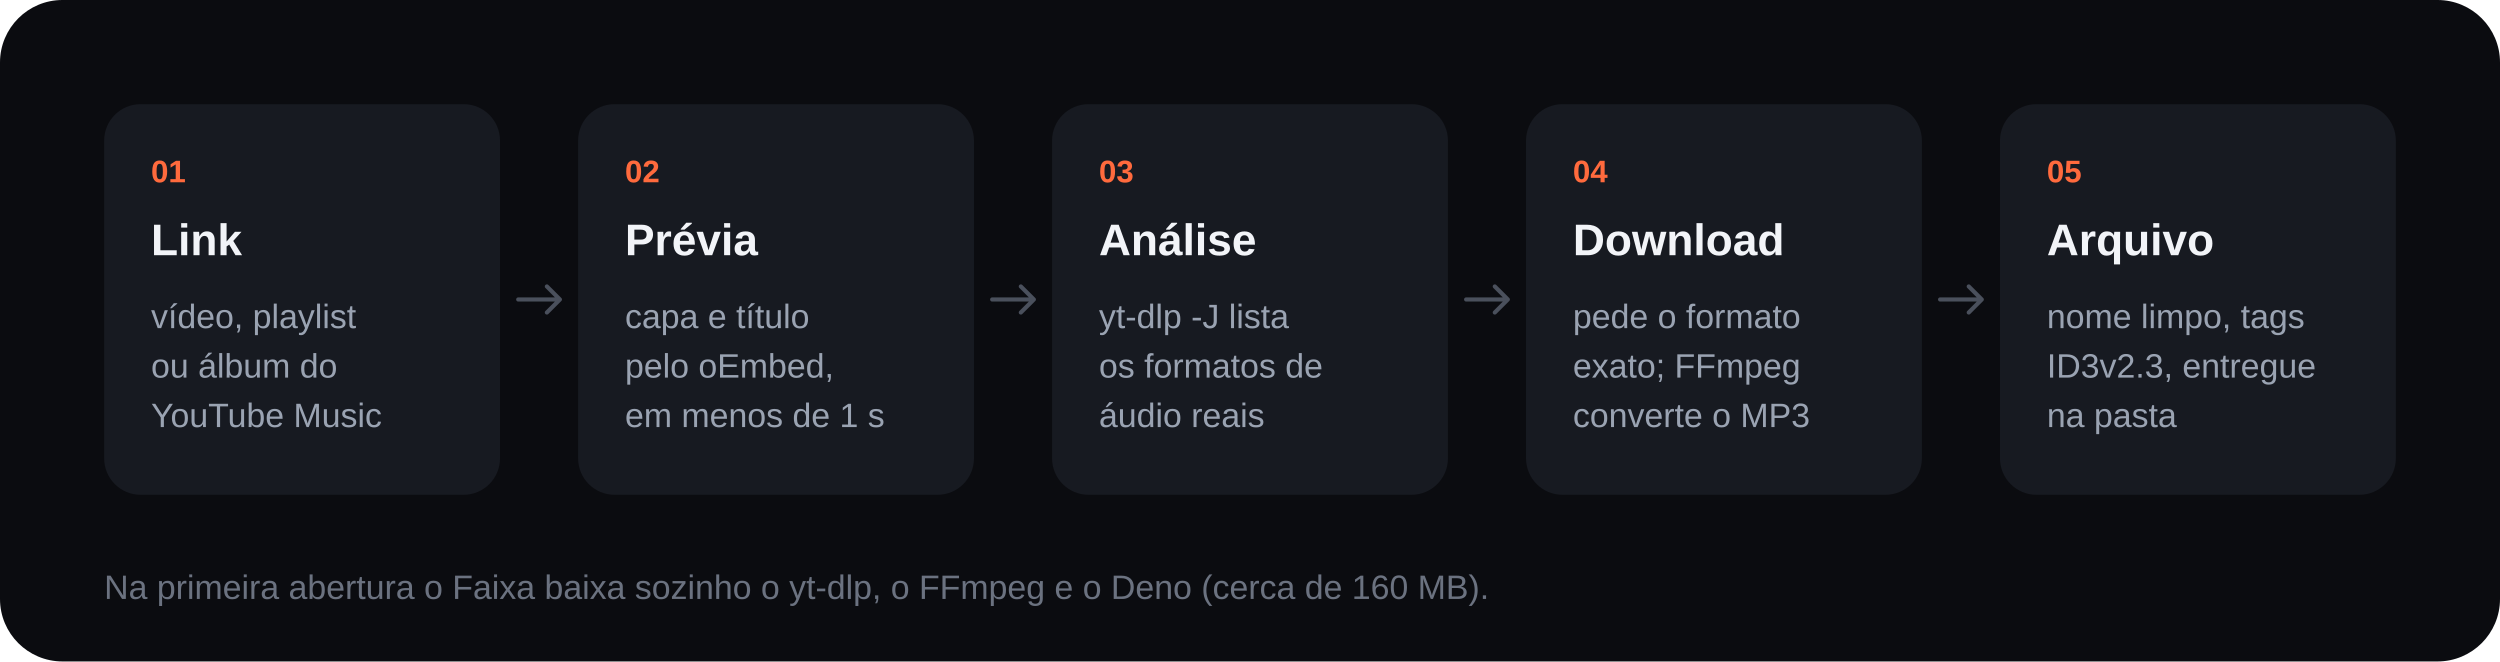
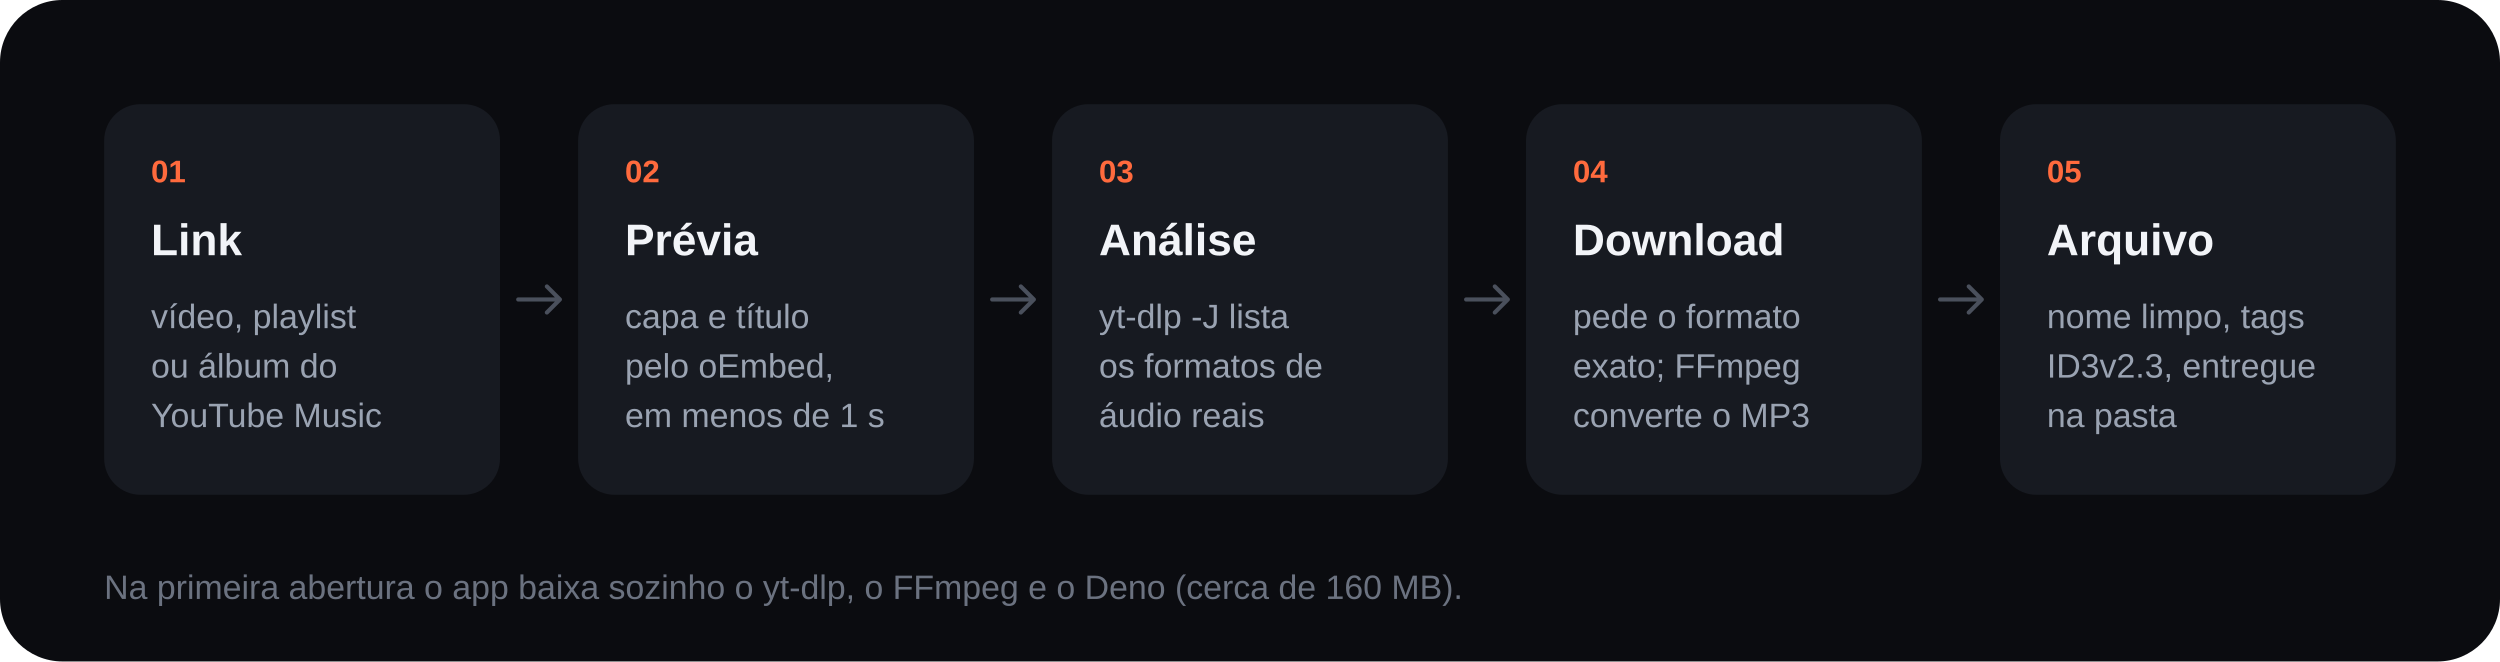
<svg xmlns="http://www.w3.org/2000/svg" width="960" height="254" viewBox="0 0 960 254" role="img" aria-labelledby="t" font-family="Segoe UI, -apple-system, BlinkMacSystemFont, 'Helvetica Neue', Arial, sans-serif">
  <rect width="960" height="254" rx="24" fill="#0B0C10" />
  <rect x="40" y="40" width="152" height="150" rx="14" fill="#171A21" />
  <text x="58" y="70" font-size="12" font-weight="700" fill="#FF6A3D">01</text>
  <text x="58" y="98" font-size="17" font-weight="600" fill="#F2F4F8">Link</text>
  <text x="58" y="126" font-size="13" fill="#9AA3B2">vídeo, playlist</text>
  <text x="58" y="145" font-size="13" fill="#9AA3B2">ou álbum do</text>
  <text x="58" y="164" font-size="13" fill="#9AA3B2">YouTube Music</text>
  <path d="M199 115.0 h16 m-5 -5 l5 5 l-5 5" fill="none" stroke="#4A505C" stroke-width="1.6" stroke-linecap="round" stroke-linejoin="round" />
  <rect x="222" y="40" width="152" height="150" rx="14" fill="#171A21" />
  <text x="240" y="70" font-size="12" font-weight="700" fill="#FF6A3D">02</text>
  <text x="240" y="98" font-size="17" font-weight="600" fill="#F2F4F8">Prévia</text>
  <text x="240" y="126" font-size="13" fill="#9AA3B2">capa e título</text>
  <text x="240" y="145" font-size="13" fill="#9AA3B2">pelo oEmbed,</text>
  <text x="240" y="164" font-size="13" fill="#9AA3B2">em menos de 1 s</text>
  <path d="M381 115.0 h16 m-5 -5 l5 5 l-5 5" fill="none" stroke="#4A505C" stroke-width="1.6" stroke-linecap="round" stroke-linejoin="round" />
  <rect x="404" y="40" width="152" height="150" rx="14" fill="#171A21" />
  <text x="422" y="70" font-size="12" font-weight="700" fill="#FF6A3D">03</text>
  <text x="422" y="98" font-size="17" font-weight="600" fill="#F2F4F8">Análise</text>
  <text x="422" y="126" font-size="13" fill="#9AA3B2">yt-dlp -J lista</text>
  <text x="422" y="145" font-size="13" fill="#9AA3B2">os formatos de</text>
  <text x="422" y="164" font-size="13" fill="#9AA3B2">áudio reais</text>
  <path d="M563 115.0 h16 m-5 -5 l5 5 l-5 5" fill="none" stroke="#4A505C" stroke-width="1.6" stroke-linecap="round" stroke-linejoin="round" />
  <rect x="586" y="40" width="152" height="150" rx="14" fill="#171A21" />
  <text x="604" y="70" font-size="12" font-weight="700" fill="#FF6A3D">04</text>
  <text x="604" y="98" font-size="17" font-weight="600" fill="#F2F4F8">Download</text>
  <text x="604" y="126" font-size="13" fill="#9AA3B2">pede o formato</text>
  <text x="604" y="145" font-size="13" fill="#9AA3B2">exato; FFmpeg</text>
  <text x="604" y="164" font-size="13" fill="#9AA3B2">converte o MP3</text>
  <path d="M745 115.0 h16 m-5 -5 l5 5 l-5 5" fill="none" stroke="#4A505C" stroke-width="1.6" stroke-linecap="round" stroke-linejoin="round" />
  <rect x="768" y="40" width="152" height="150" rx="14" fill="#171A21" />
  <text x="786" y="70" font-size="12" font-weight="700" fill="#FF6A3D">05</text>
  <text x="786" y="98" font-size="17" font-weight="600" fill="#F2F4F8">Arquivo</text>
  <text x="786" y="126" font-size="13" fill="#9AA3B2">nome limpo, tags</text>
  <text x="786" y="145" font-size="13" fill="#9AA3B2">ID3v2.3, entregue</text>
  <text x="786" y="164" font-size="13" fill="#9AA3B2">na pasta</text>
-   <text x="40" y="230" font-size="13" fill="#6B7280">Na primeira abertura o Faixa baixa sozinho o yt-dlp, o FFmpeg e o Deno (cerca de 160 MB).</text>
+   <text x="40" y="230" font-size="13" fill="#6B7280">Na primeira abertura o app baixa sozinho o yt-dlp, o FFmpeg e o Deno (cerca de 160 MB).</text>
</svg>
